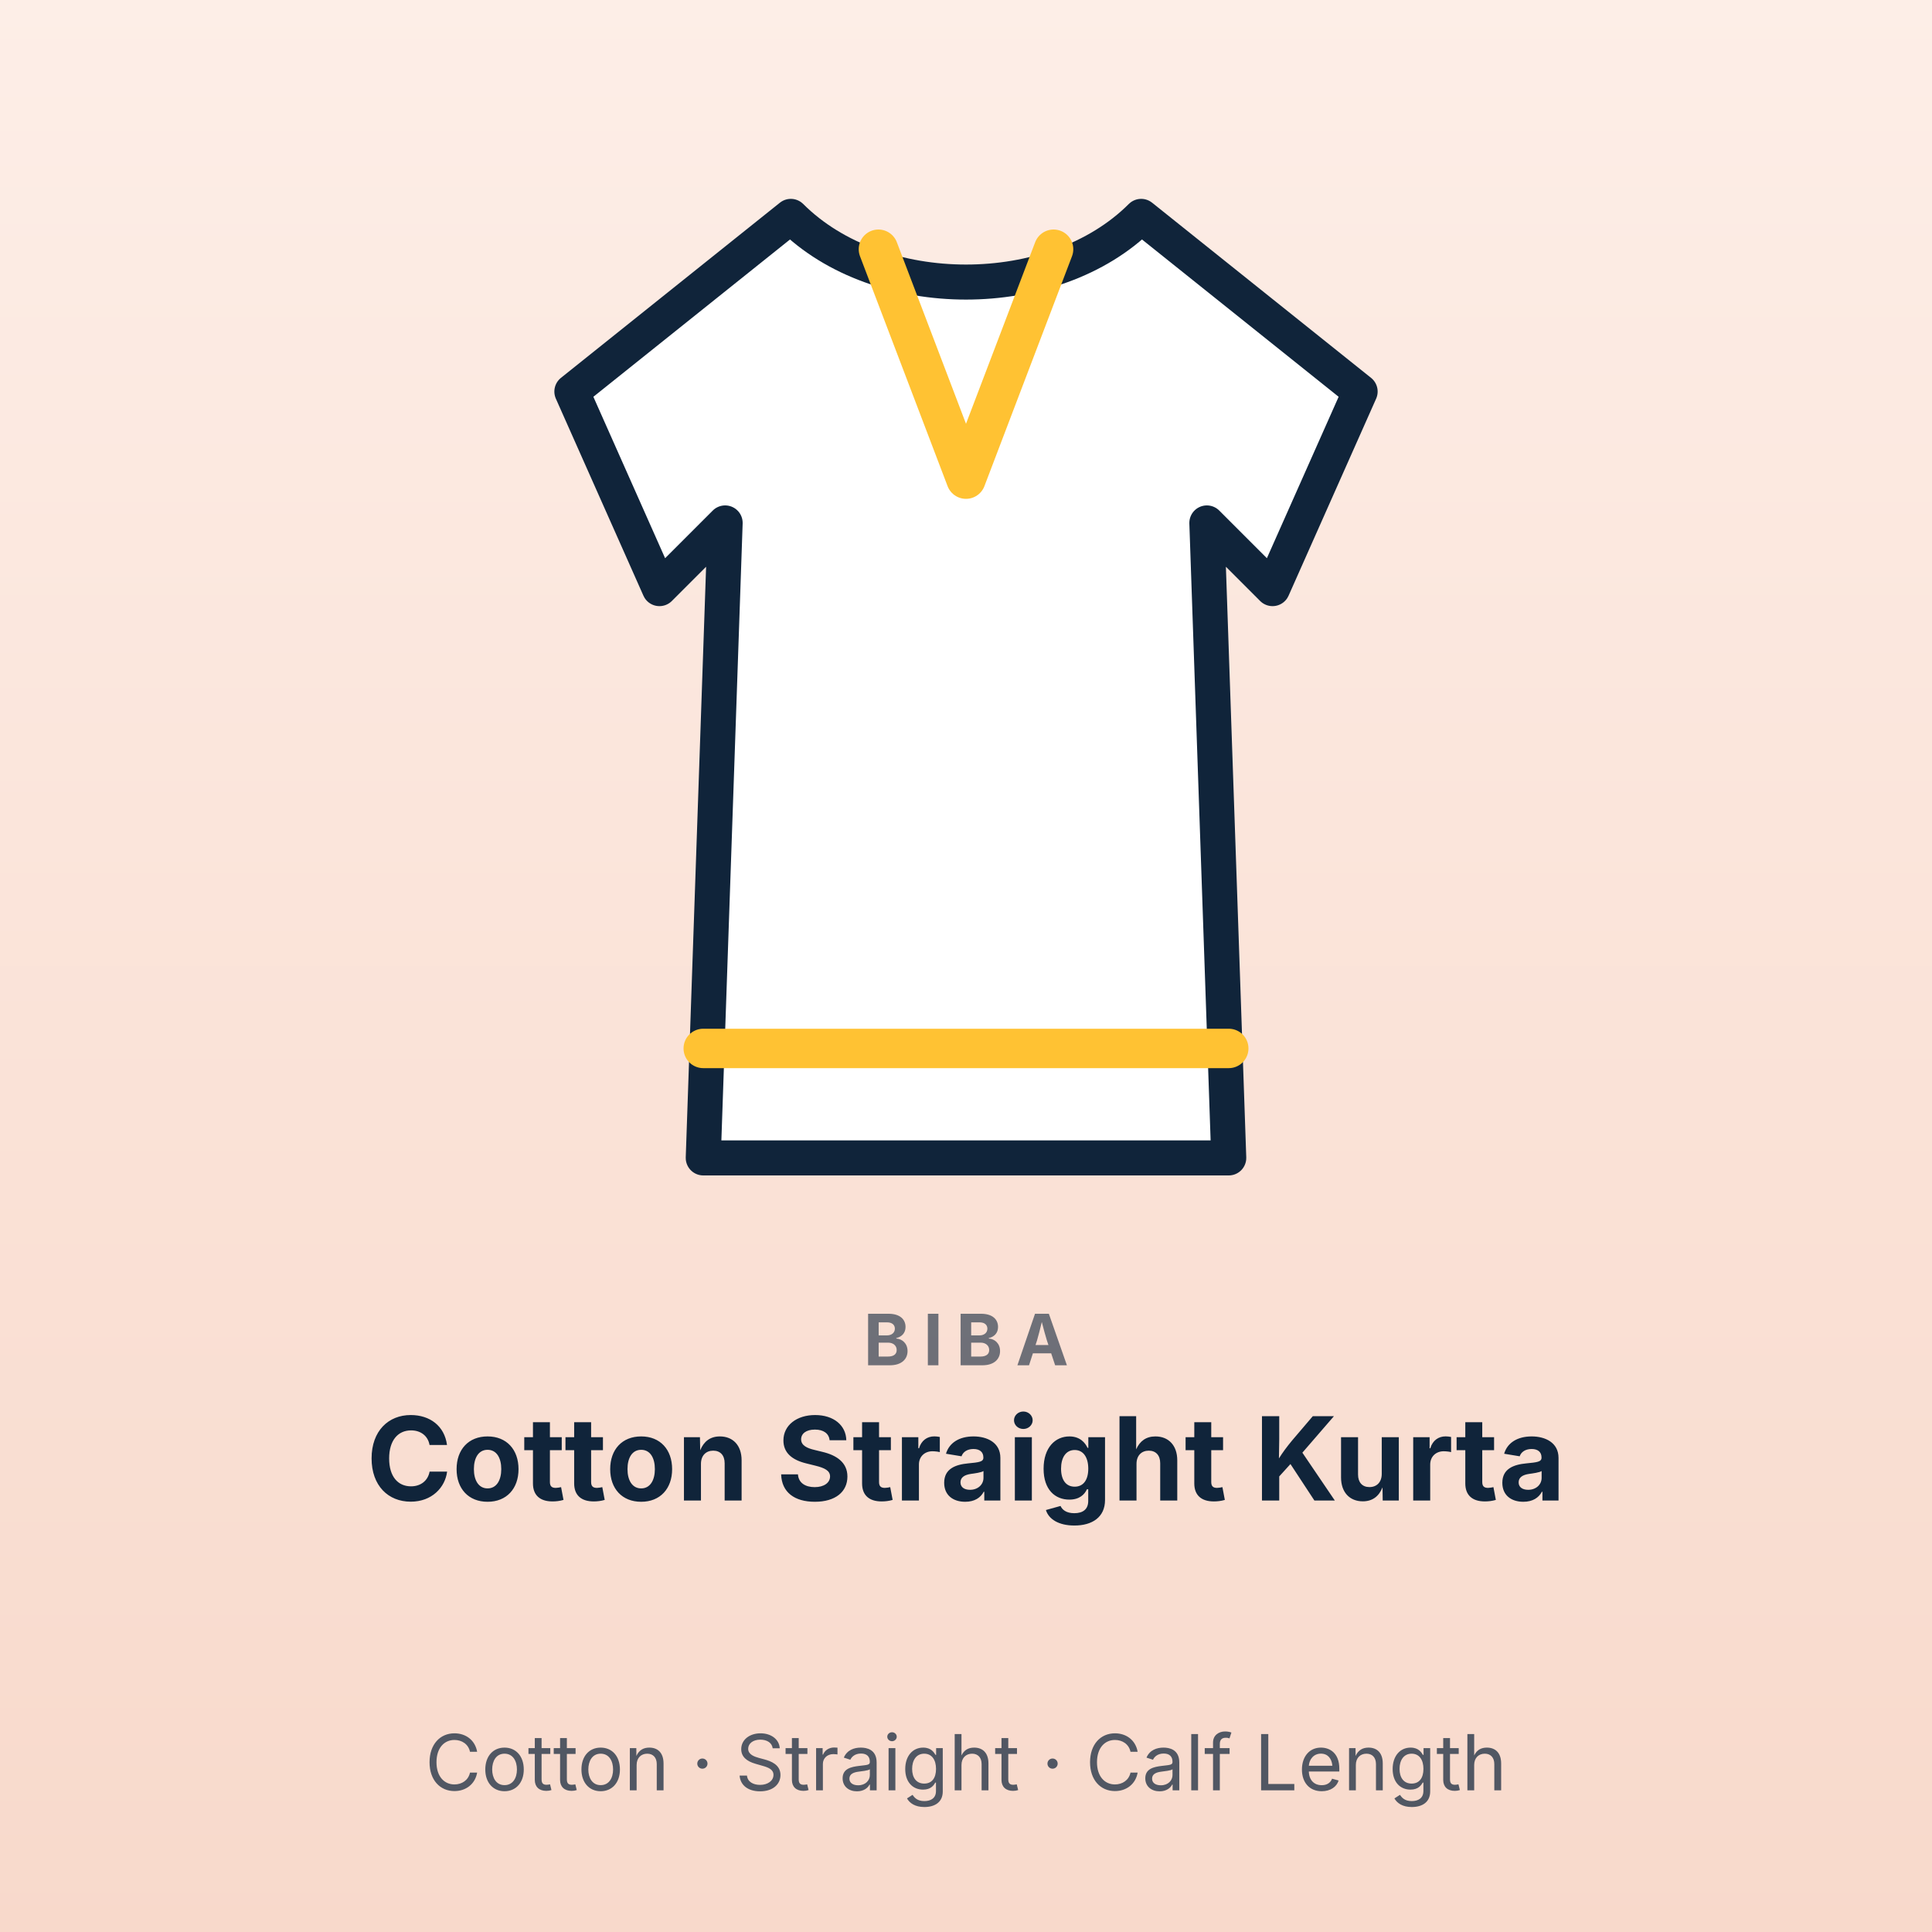
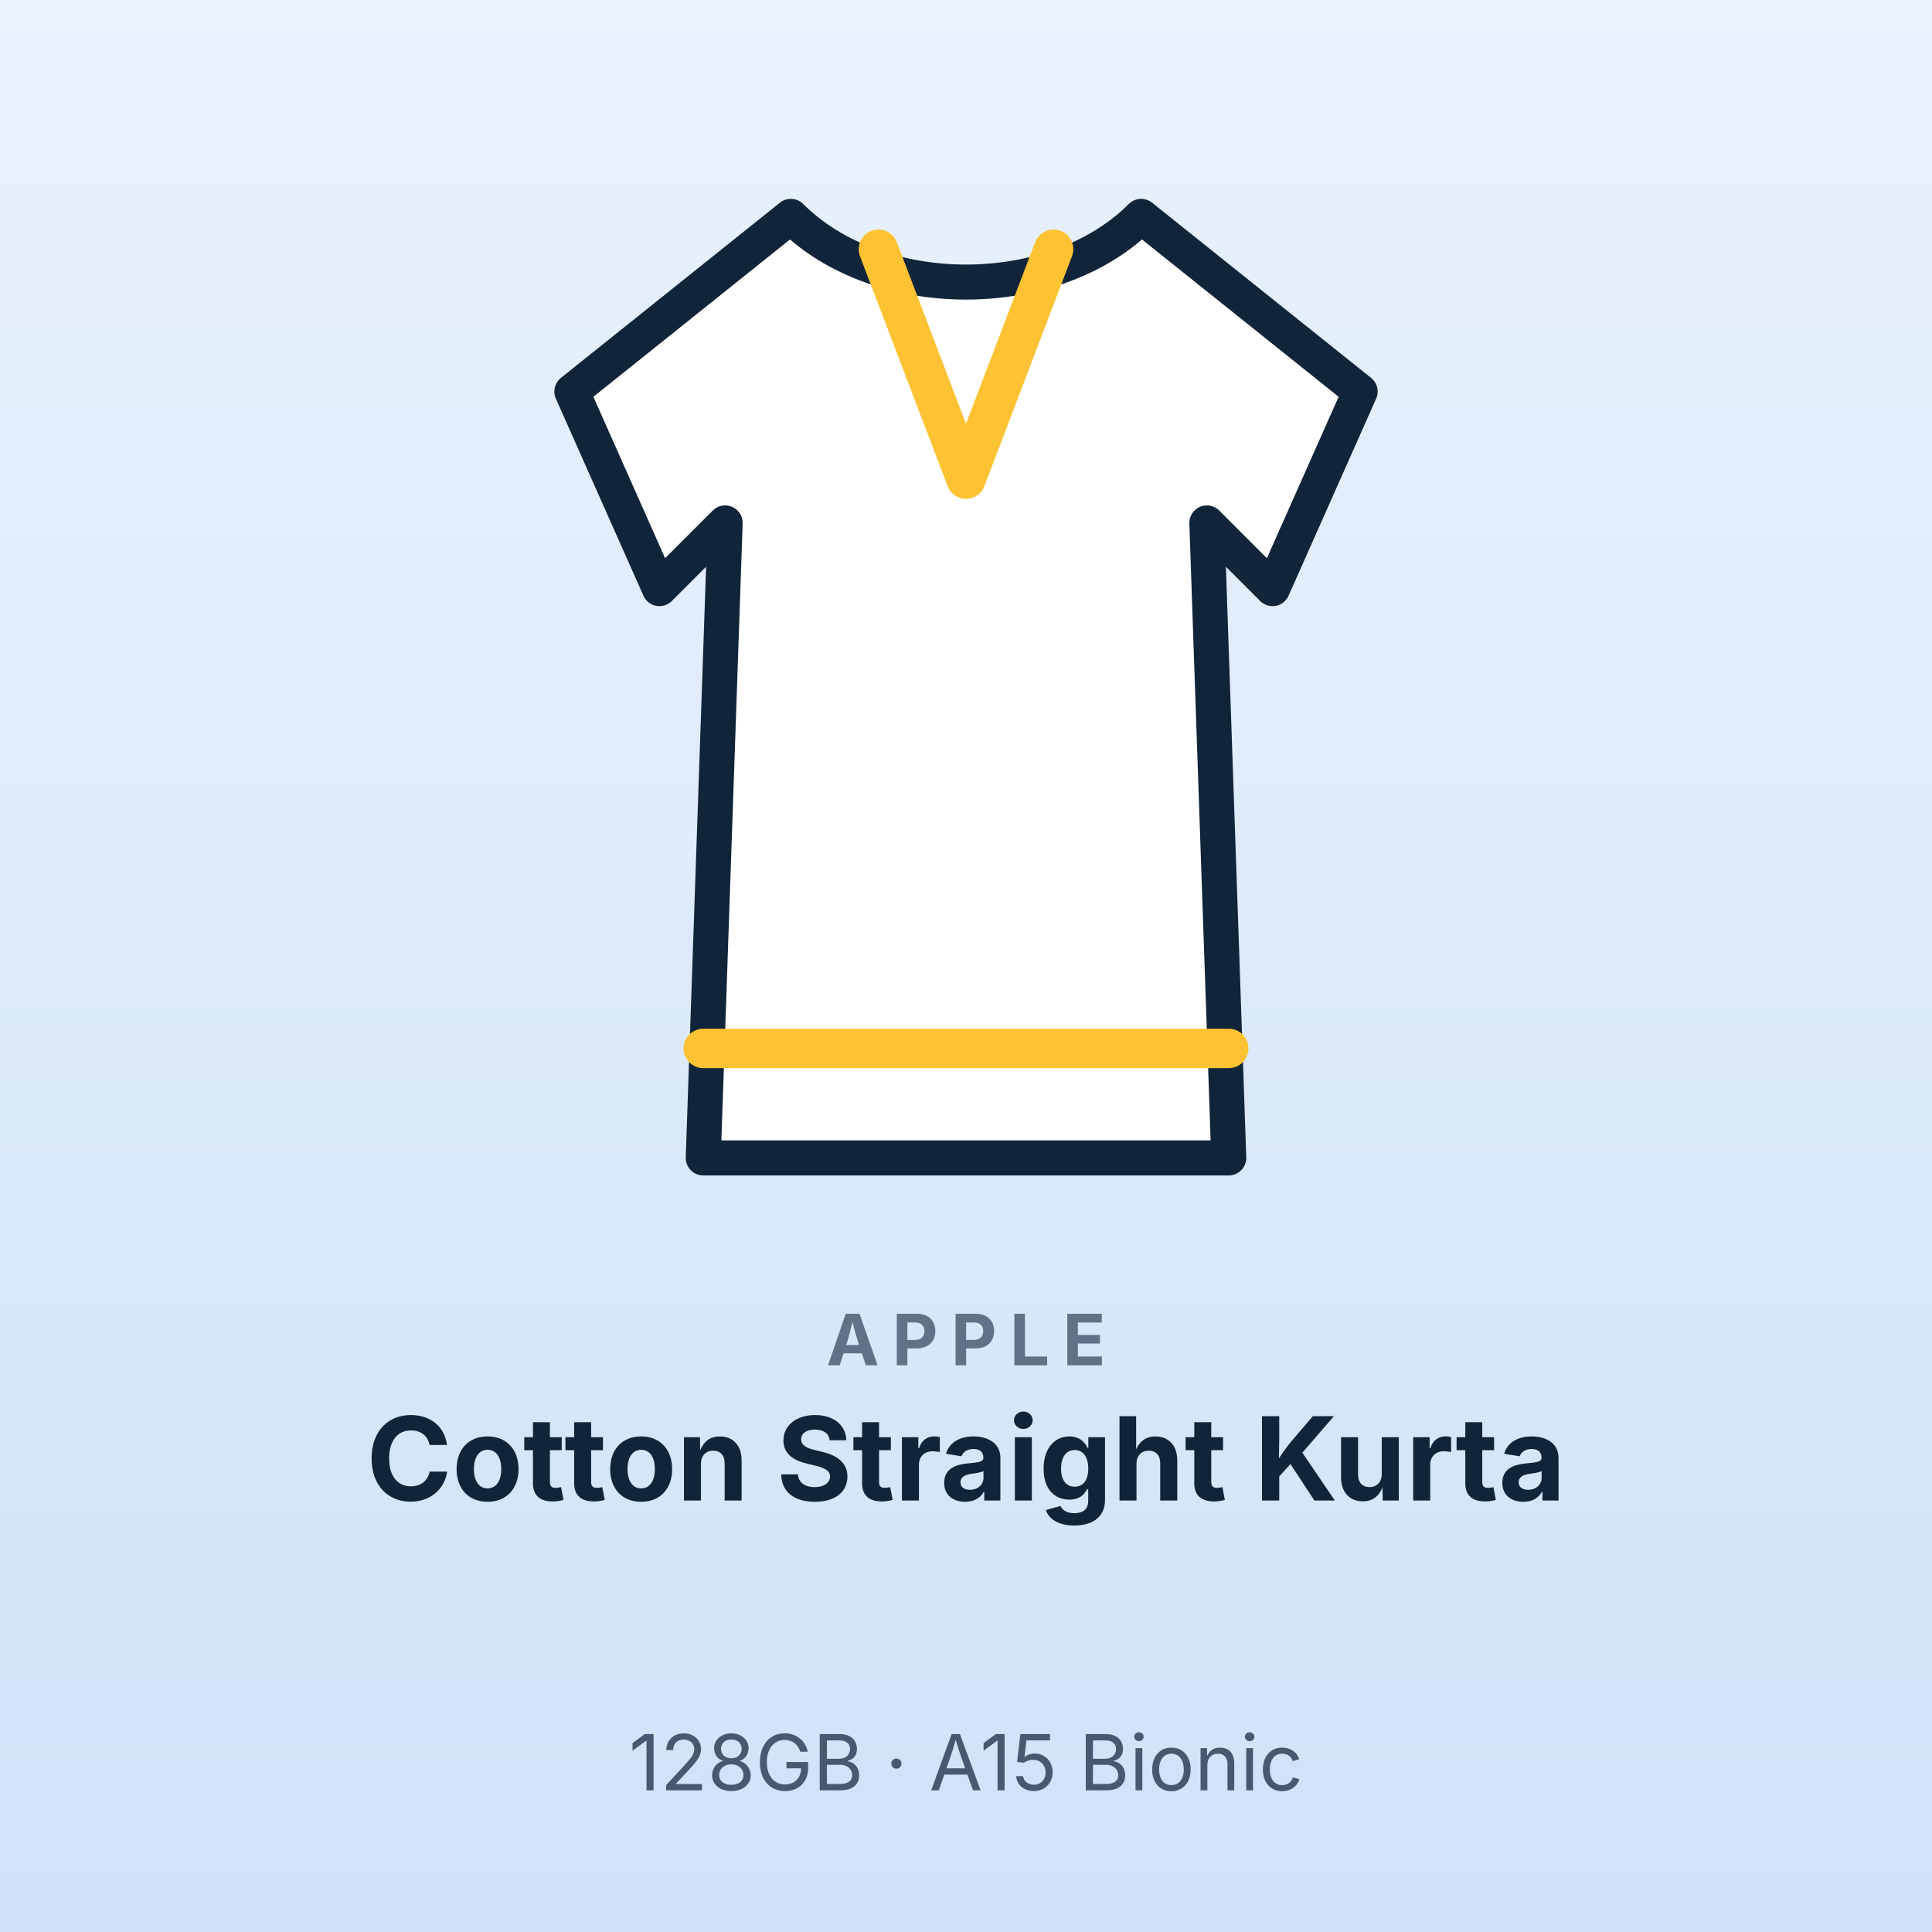
- <svg xmlns="http://www.w3.org/2000/svg" viewBox="0 0 600 600" role="img" aria-label="Biba Women's Cotton Straight Printed Kurta">
+ <svg xmlns="http://www.w3.org/2000/svg" viewBox="0 0 600 600" role="img" aria-label="Apple iPhone 13 (Blue, 128GB)">
  <defs>
    <linearGradient id="g" x1="0" y1="0" x2="0" y2="1">
-       <stop offset="0" stop-color="#fdeee7" />
-       <stop offset="1" stop-color="#f8d9cb" />
+       <stop offset="0" stop-color="#e9f2fd" />
+       <stop offset="1" stop-color="#cfe2f8" />
    </linearGradient>
  </defs>
  <rect width="600" height="600" fill="url(#g)" />
  <g transform="translate(130 40) scale(3.4)">
    <path d="M34 8 C42 16 58 16 66 8 L86 24 L78 42 L72 36 L74 94 L26 94 L28 36 L22 42 L14 24 Z" fill="#fff" stroke="#10243a" stroke-width="3.2" stroke-linejoin="round" stroke-linecap="round" />
    <path d="M42 11 L50 32 L58 11" fill="none" stroke="#ffc233" stroke-width="3.6" stroke-linecap="round" stroke-linejoin="round" />
    <line x1="26" y1="84" x2="74" y2="84" stroke="#ffc233" stroke-width="3.6" stroke-linecap="round" />
  </g>
-   <text x="300" y="424" text-anchor="middle" font-family="Inter, Arial, sans-serif" font-size="22" font-weight="700" letter-spacing="4" fill="#10243a" opacity=".6">BIBA</text>
+   <text x="300" y="424" text-anchor="middle" font-family="Inter, Arial, sans-serif" font-size="22" font-weight="700" letter-spacing="4" fill="#10243a" opacity=".6">APPLE</text>
  <text x="300" y="466" text-anchor="middle" font-family="Inter, Arial, sans-serif" font-size="36" font-weight="700" fill="#10243a">Cotton Straight Kurta</text>
-   <text x="300" y="556" text-anchor="middle" font-family="Inter, Arial, sans-serif" font-size="24" fill="#10243a" opacity=".72">Cotton  ·  Straight  ·  Calf Length</text>
+   <text x="300" y="556" text-anchor="middle" font-family="Inter, Arial, sans-serif" font-size="24" fill="#10243a" opacity=".72">128GB  ·  A15 Bionic</text>
</svg>
